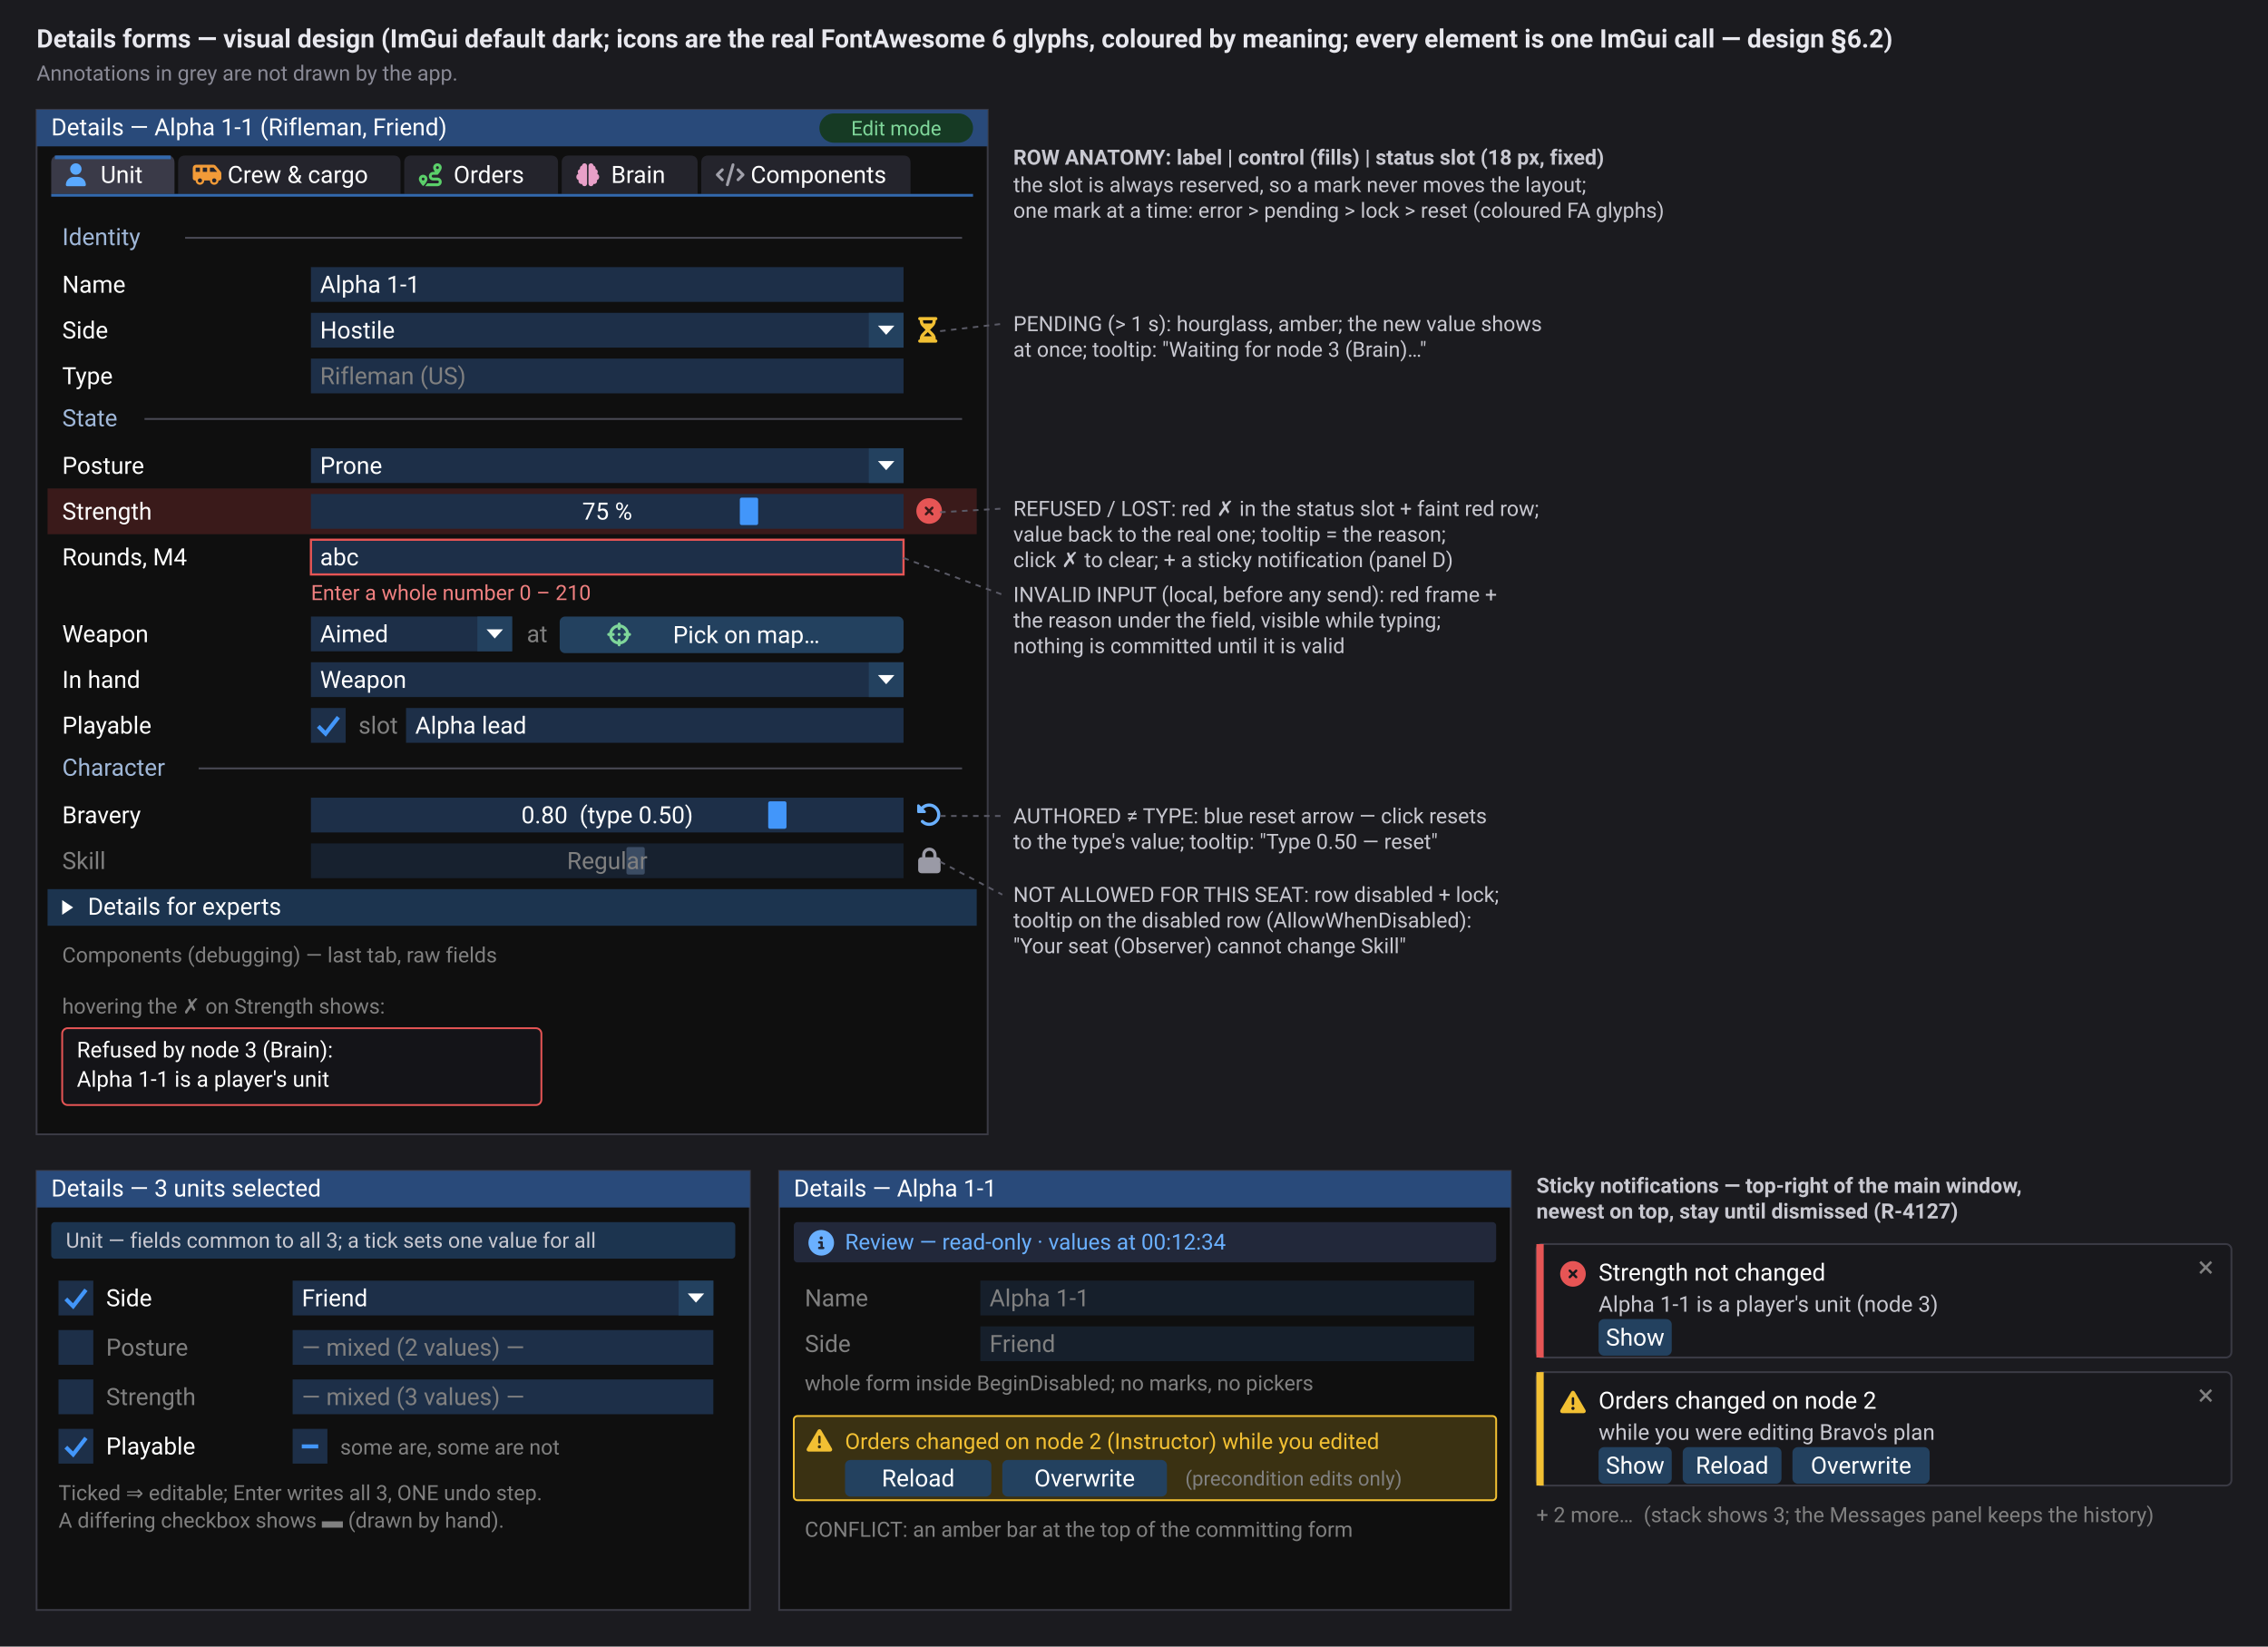
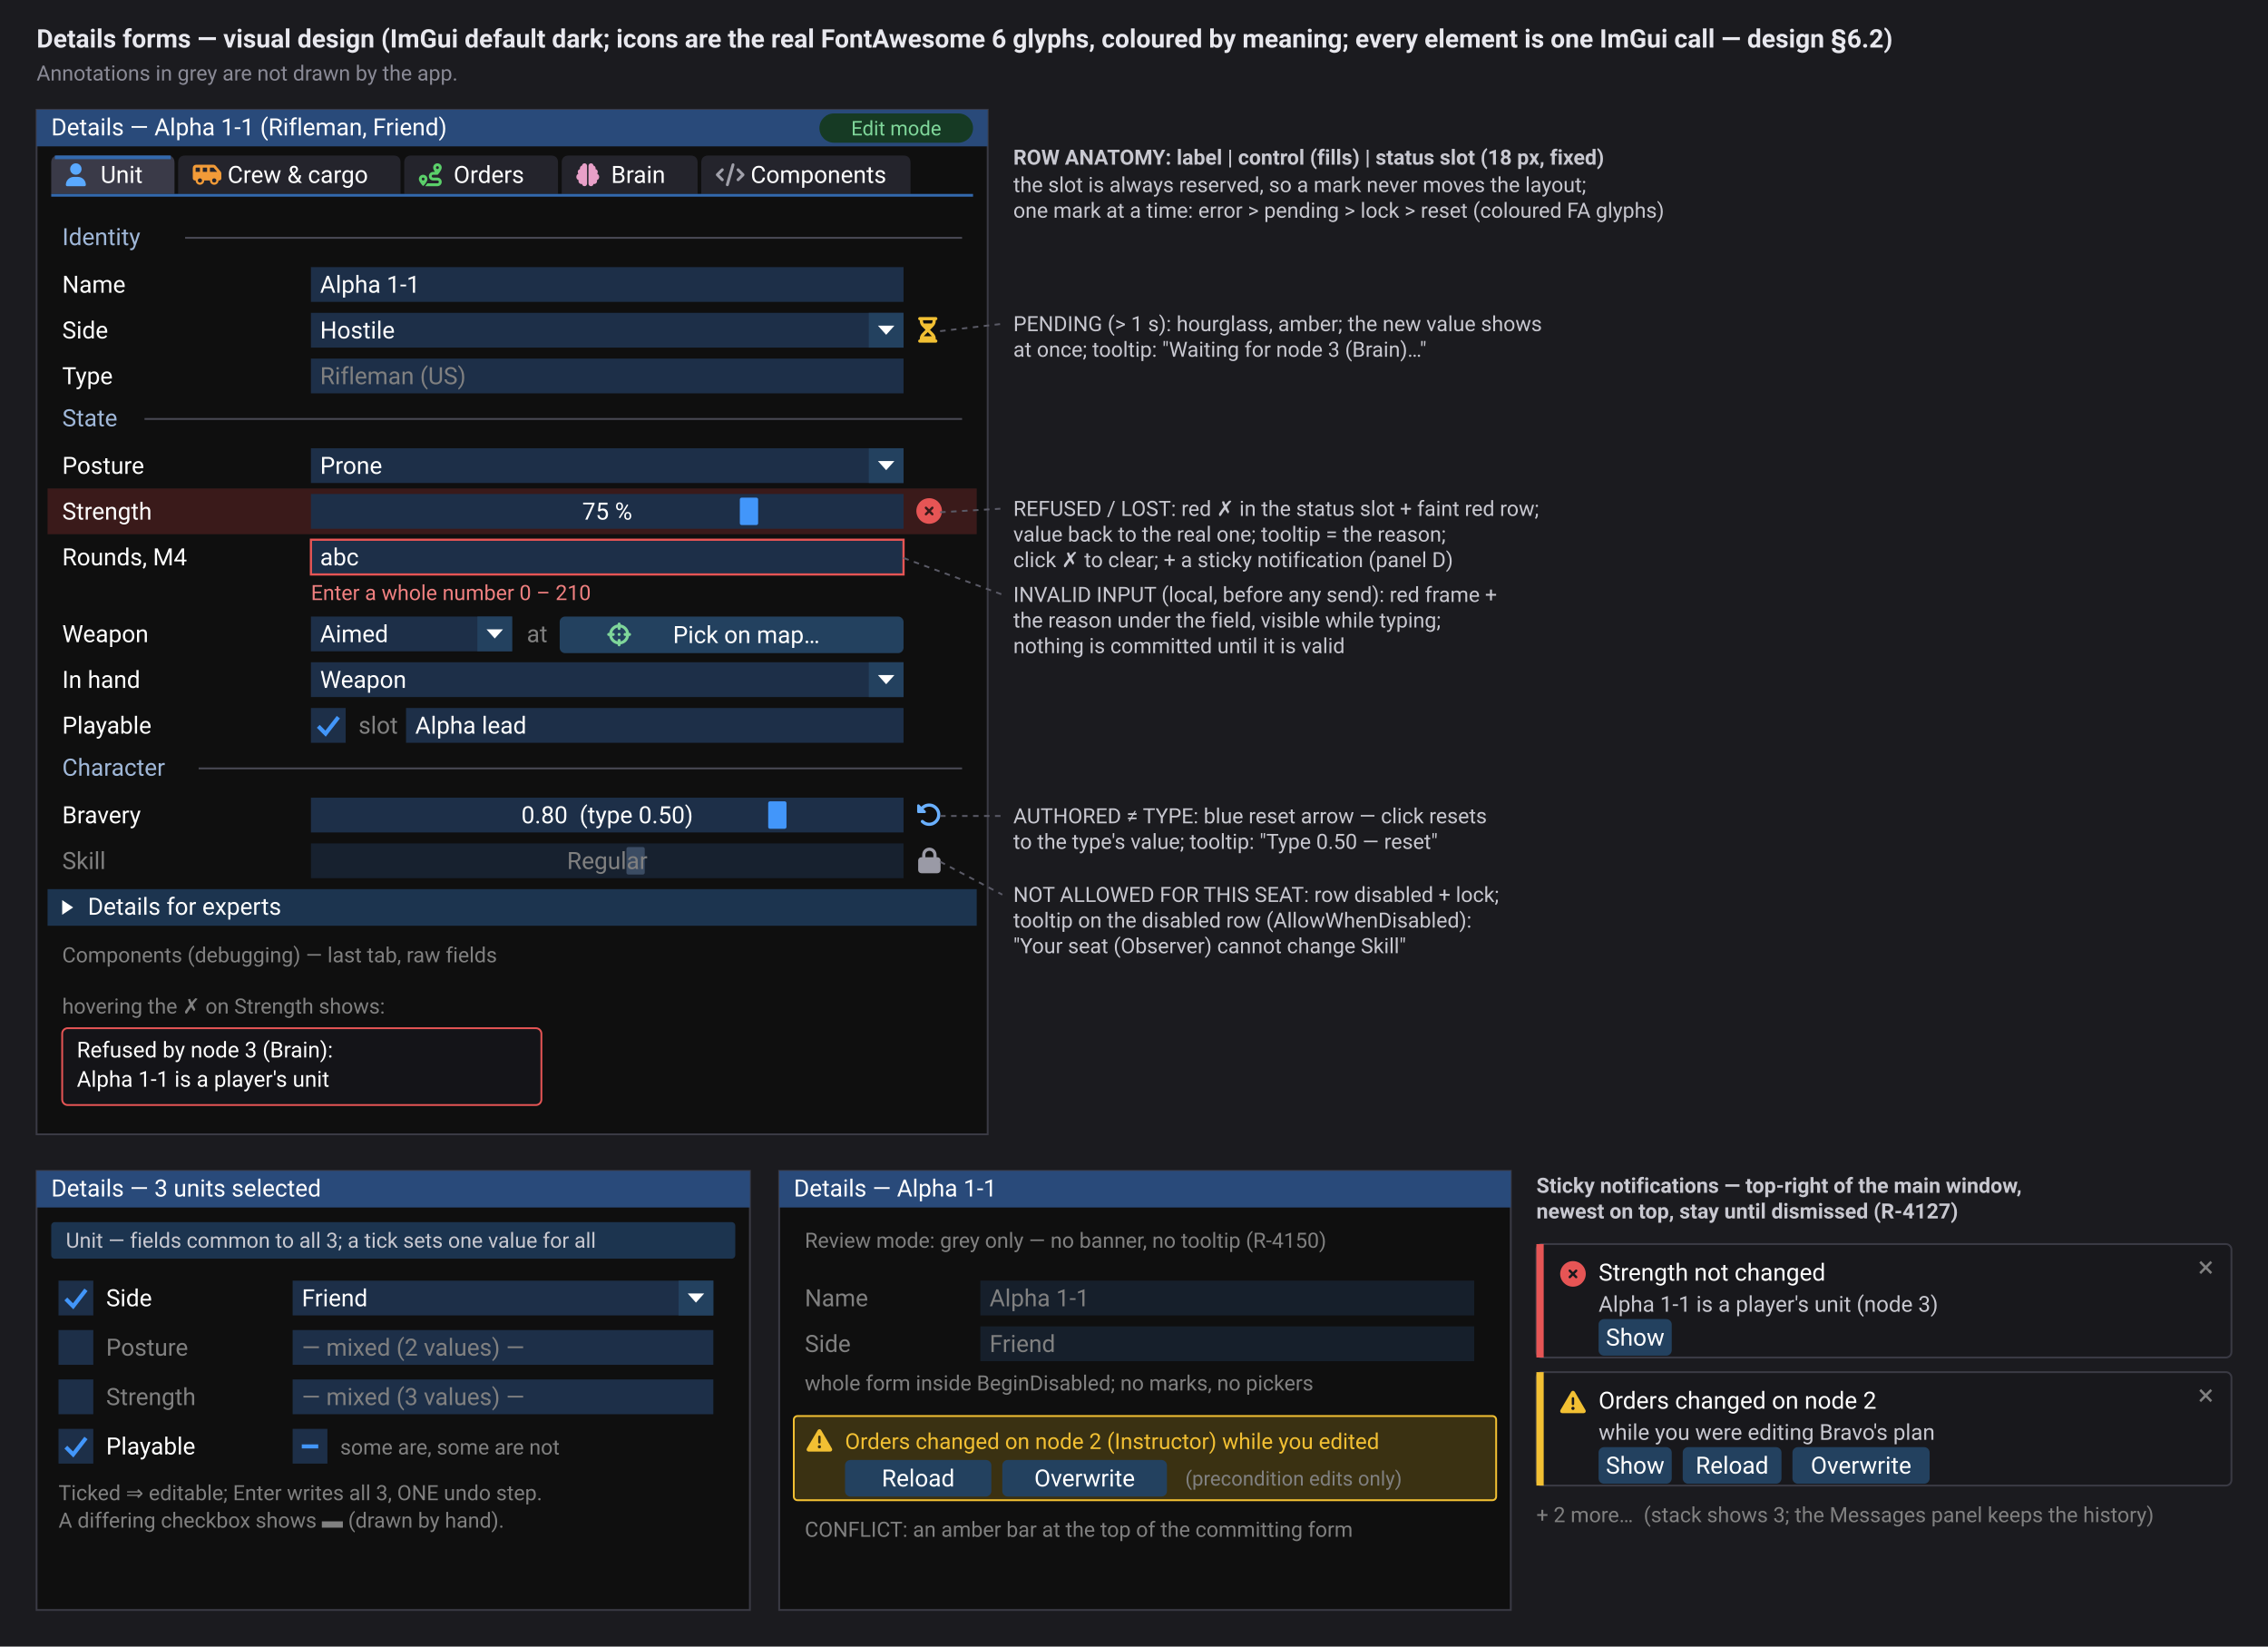
<svg xmlns="http://www.w3.org/2000/svg" width="1240" height="900" viewBox="0 0 1240 900">
  <rect x="0" y="0" width="1240" height="900" fill="#1B1B1F" rx="0" opacity="1" />
  <text x="20" y="26" fill="#E8E8EE" font-size="14" font-family="Roboto, Segoe UI, Arial, sans-serif" text-anchor="start" font-weight="bold" xml:space="preserve">Details forms — visual design (ImGui default dark; icons are the real FontAwesome 6 glyphs, coloured by meaning; every element is one ImGui call — design §6.2)</text>
  <text x="20" y="44" fill="#8A8A96" font-size="11.5" font-family="Roboto, Segoe UI, Arial, sans-serif" text-anchor="start" font-weight="normal" xml:space="preserve">Annotations in grey are not drawn by the app.</text>
  <rect x="20" y="60" width="520" height="560" fill="#0F0F0F" rx="0" stroke="#3A3A44" stroke-width="1" opacity="1" />
  <rect x="20" y="60" width="520" height="20" fill="#294A7A" rx="0" opacity="1" />
  <text x="28" y="74" fill="#FFFFFF" font-size="13" font-family="Roboto, Segoe UI, Arial, sans-serif" text-anchor="start" font-weight="normal" xml:space="preserve">Details — Alpha 1-1 (Rifleman, Friend)</text>
  <path d="M28 106 L28 89 Q28 85 32 85 L91.4 85 Q95.4 85 95.4 89 L95.4 106 Z" fill="#3A3A48" />
  <rect x="30" y="85" width="63.4" height="2" fill="#3369AD" rx="0" opacity="1" />
  <path d="M224 192Q259 192 288 209Q317 226 335 256Q352 286 352 320Q352 354 335 384Q317 414 288 431Q259 448 224 448Q189 448 160 431Q131 414 113 384Q96 354 96 320Q96 286 113 256Q131 226 160 209Q189 192 224 192ZM178 144Q103 142 52 92Q2 41 0 -34Q0 -47 9 -55Q17 -64 30 -64H418Q431 -64 439 -55Q448 -47 448 -34Q446 41 396 92Q345 142 270 144H178Z" fill="#5AA9FF" fill-opacity="1" transform="translate(36,100.2061) scale(0.02441406,-0.02441406)" />
  <text x="55" y="100" fill="#FFFFFF" font-size="13" font-family="Roboto, Segoe UI, Arial, sans-serif" text-anchor="start" font-weight="normal" xml:space="preserve">Unit</text>
  <path d="M97.4 106 L97.4 89 Q97.4 85 101.4 85 L215.0 85 Q219.0 85 219.0 89 L219.0 106 Z" fill="#24242C" />
  <path d="M64 344V256V344V256H160V352H72Q65 351 64 344ZM546 256 465 352 546 256 465 352H384V256H546ZM320 256V352V256V352H224V256H320ZM592 64H576H592H576Q575 23 548 -4Q521 -31 480 -32Q439 -31 412 -4Q385 23 384 64H256Q255 23 228 -4Q201 -31 160 -32Q119 -31 92 -4Q65 23 64 64H48Q28 65 14 78Q1 92 0 112V344Q1 375 21 395Q41 415 72 416H192H465Q495 415 514 393L625 261Q640 244 640 220V112Q639 92 626 78Q612 65 592 64ZM528 64Q527 91 504 106Q480 118 456 106Q433 91 432 64Q433 37 456 22Q480 10 504 22Q527 37 528 64ZM160 16Q187 17 202 40Q214 64 202 88Q187 111 160 112Q133 111 118 88Q106 64 118 40Q133 17 160 16Z" fill="#F29B38" fill-opacity="1" transform="translate(105.4,100.2061) scale(0.02441406,-0.02441406)" />
  <text x="124.4" y="100" fill="#FFFFFF" font-size="13" font-family="Roboto, Segoe UI, Arial, sans-serif" text-anchor="start" font-weight="normal" xml:space="preserve">Crew &amp; cargo</text>
  <path d="M221.0 106 L221.0 89 Q221.0 85 225.0 85 L301.1 85 Q305.1 85 305.1 89 L305.1 106 Z" fill="#24242C" />
  <path d="M512 352Q511 326 496 296Q480 266 461 239Q441 213 427 197Q421 190 413 192H320Q306 192 297 183Q288 174 288 160Q288 146 297 137Q306 128 320 128H416Q457 127 484 100Q511 73 512 32Q511 -9 484 -36Q457 -63 416 -64H140Q153 -49 170 -27Q179 -15 189 0H416Q430 0 439 9Q448 18 448 32Q448 46 439 55Q430 64 416 64H320Q279 65 252 92Q225 119 224 160Q225 201 252 228Q279 255 320 256H360Q344 280 332 305Q321 330 320 352Q321 393 348 420Q375 447 416 448Q457 447 484 420Q511 393 512 352ZM117 -41Q111 -48 107 -52L105 -54Q95 -61 85 -52Q72 -38 52 -13Q32 12 16 41Q1 70 0 96Q1 137 28 164Q55 191 96 192Q137 191 164 164Q191 137 192 96Q191 73 179 47Q166 22 149 -2Q132 -24 118 -40L117 -41ZM128 96Q128 110 119 119Q110 128 96 128Q82 128 73 119Q64 110 64 96Q64 82 73 73Q82 64 96 64Q110 64 119 73Q128 82 128 96ZM416 320Q430 320 439 329Q448 338 448 352Q448 366 439 375Q430 384 416 384Q402 384 393 375Q384 366 384 352Q384 338 393 329Q402 320 416 320Z" fill="#5BD06A" fill-opacity="1" transform="translate(229.0,100.2061) scale(0.02441406,-0.02441406)" />
  <text x="248.0" y="100" fill="#FFFFFF" font-size="13" font-family="Roboto, Segoe UI, Arial, sans-serif" text-anchor="start" font-weight="normal" xml:space="preserve">Orders</text>
  <path d="M307.1 106 L307.1 89 Q307.1 85 311.1 85 L377.4 85 Q381.4 85 381.4 89 L381.4 106 Z" fill="#24242C" />
  <path d="M184 448Q208 447 224 432Q239 416 240 392V-8Q239 -32 224 -48Q208 -63 184 -64Q162 -64 146 -50Q131 -36 128 -14Q120 -16 112 -16Q85 -15 67 3Q49 21 48 48Q48 59 52 69Q29 78 14 98Q0 118 0 144Q0 168 13 187Q25 206 46 216Q32 233 32 256Q32 279 46 296Q60 313 82 319Q80 327 80 336Q80 359 94 376Q107 392 128 398Q131 420 146 434Q162 448 184 448ZM328 448Q350 448 366 434Q381 420 384 398Q405 392 418 376Q432 359 432 336Q432 327 430 319Q452 313 466 296Q480 279 480 256Q480 233 466 216Q487 206 499 187Q512 168 512 144Q512 118 498 98Q483 78 460 69Q464 59 464 48Q463 21 445 3Q427 -15 400 -16Q392 -16 384 -14Q381 -36 366 -50Q350 -64 328 -64Q304 -63 288 -48Q273 -32 272 -8V392Q273 416 288 432Q304 447 328 448Z" fill="#E8A0C8" fill-opacity="1" transform="translate(315.1,100.2061) scale(0.02441406,-0.02441406)" />
  <text x="334.1" y="100" fill="#FFFFFF" font-size="13" font-family="Roboto, Segoe UI, Arial, sans-serif" text-anchor="start" font-weight="normal" xml:space="preserve">Brain</text>
  <path d="M383.4 106 L383.4 89 Q383.4 85 387.4 85 L493.8 85 Q497.8 85 497.8 89 L497.8 106 Z" fill="#24242C" />
  <path d="M393 447Q380 450 368 444Q357 438 353 425L225 -23Q222 -36 228 -48Q234 -59 247 -63Q260 -66 272 -60Q283 -54 287 -41L415 407Q418 420 412 432Q406 443 393 447ZM473 327Q464 317 464 304Q464 291 473 281L563 192L473 103Q464 93 464 80Q464 67 473 57Q483 48 496 48Q509 48 519 57L631 169Q640 179 640 192Q640 205 631 215L519 327Q509 336 496 336Q483 336 473 327ZM167 327Q157 336 144 336Q131 336 121 327L9 215Q0 205 0 192Q0 179 9 169L121 57Q131 48 144 48Q157 48 167 57Q176 67 176 80Q176 93 167 103L77 192L167 281Q176 291 176 304Q176 317 167 327Z" fill="#A0A0AA" fill-opacity="1" transform="translate(391.4,100.2061) scale(0.02441406,-0.02441406)" />
  <text x="410.4" y="100" fill="#FFFFFF" font-size="13" font-family="Roboto, Segoe UI, Arial, sans-serif" text-anchor="start" font-weight="normal" xml:space="preserve">Components</text>
  <rect x="28" y="106" width="504" height="1.5" fill="#3369AD" rx="0" opacity="1" />
  <rect x="448" y="62" width="84" height="16" fill="#163A24" rx="8" opacity="1" />
  <text x="490" y="74" fill="#7FD69A" font-size="11" font-family="Roboto, Segoe UI, Arial, sans-serif" text-anchor="middle" font-weight="normal" xml:space="preserve">Edit mode</text>
  <text x="34" y="134" fill="#9FB7D8" font-size="13" font-family="Roboto, Segoe UI, Arial, sans-serif" text-anchor="start" font-weight="normal" xml:space="preserve">Identity</text>
  <line x1="101.2" y1="130" x2="526" y2="130" stroke="#4A4A55" />
  <text x="34" y="160" fill="#FFFFFF" font-size="13" font-family="Roboto, Segoe UI, Arial, sans-serif" text-anchor="start" font-weight="normal" xml:space="preserve">Name</text>
  <rect x="170" y="146" width="324" height="19" fill="#1D2F48" rx="0" opacity="1" />
  <text x="175" y="160" fill="#FFFFFF" font-size="13" font-family="Roboto, Segoe UI, Arial, sans-serif" text-anchor="start" font-weight="normal" xml:space="preserve">Alpha 1-1</text>
  <text x="34" y="185" fill="#FFFFFF" font-size="13" font-family="Roboto, Segoe UI, Arial, sans-serif" text-anchor="start" font-weight="normal" xml:space="preserve">Side</text>
  <rect x="170" y="171" width="324" height="19" fill="#1D2F48" rx="0" opacity="1" />
  <rect x="475" y="171" width="19" height="19" fill="#23415F" rx="0" opacity="1" />
  <path d="M480 178 l4.5 5 l4.5 -5 z" fill="#FFFFFF" />
  <text x="175" y="185" fill="#FFFFFF" font-size="13" font-family="Roboto, Segoe UI, Arial, sans-serif" text-anchor="start" font-weight="normal" xml:space="preserve">Hostile</text>
  <path d="M32 448Q18 448 9 439Q0 430 0 416Q0 402 9 393Q18 384 32 384V373Q33 307 79 260L147 192L79 124Q33 77 32 11V0Q18 0 9 -9Q0 -18 0 -32Q0 -46 9 -55Q18 -64 32 -64H64H352Q366 -64 375 -55Q384 -46 384 -32Q384 -18 375 -9Q366 0 352 0V11Q351 77 305 124L237 192L305 260Q351 307 352 373V384Q366 384 375 393Q384 402 384 416Q384 430 375 439Q366 448 352 448H320ZM96 373V384V373V384H288V373Q288 344 272 320H112Q96 344 96 373ZM112 64Q117 72 124 79L192 147L260 79Q267 72 272 64H112Z" fill="#F2C033" fill-opacity="1" transform="translate(502,185.5508) scale(0.02734375,-0.02734375)" />
  <text x="34" y="210" fill="#FFFFFF" font-size="13" font-family="Roboto, Segoe UI, Arial, sans-serif" text-anchor="start" font-weight="normal" xml:space="preserve">Type</text>
  <rect x="170" y="196" width="324" height="19" fill="#1D2F48" rx="0" opacity="1" />
  <text x="175" y="210" fill="#808080" font-size="13" font-family="Roboto, Segoe UI, Arial, sans-serif" text-anchor="start" font-weight="normal" xml:space="preserve">Rifleman (US)</text>
  <text x="34" y="233" fill="#9FB7D8" font-size="13" font-family="Roboto, Segoe UI, Arial, sans-serif" text-anchor="start" font-weight="normal" xml:space="preserve">State</text>
  <line x1="79.0" y1="229" x2="526" y2="229" stroke="#4A4A55" />
  <text x="34" y="259" fill="#FFFFFF" font-size="13" font-family="Roboto, Segoe UI, Arial, sans-serif" text-anchor="start" font-weight="normal" xml:space="preserve">Posture</text>
  <rect x="170" y="245" width="324" height="19" fill="#1D2F48" rx="0" opacity="1" />
  <rect x="475" y="245" width="19" height="19" fill="#23415F" rx="0" opacity="1" />
  <path d="M480 252 l4.5 5 l4.5 -5 z" fill="#FFFFFF" />
  <text x="175" y="259" fill="#FFFFFF" font-size="13" font-family="Roboto, Segoe UI, Arial, sans-serif" text-anchor="start" font-weight="normal" xml:space="preserve">Prone</text>
  <rect x="26" y="267" width="508" height="25" fill="#3A1A1A" rx="0" opacity="1" />
  <text x="34" y="284" fill="#FFFFFF" font-size="13" font-family="Roboto, Segoe UI, Arial, sans-serif" text-anchor="start" font-weight="normal" xml:space="preserve">Strength</text>
  <rect x="170" y="270" width="324" height="19" fill="#1D2F48" rx="0" opacity="1" />
  <rect x="404.5" y="272" width="10" height="15" fill="#4296FA" rx="1" opacity="1" />
  <text x="332.0" y="284" fill="#FFFFFF" font-size="13" font-family="Roboto, Segoe UI, Arial, sans-serif" text-anchor="middle" font-weight="normal" xml:space="preserve">75 %</text>
  <path d="M256 -64Q326 -63 384 -30Q442 4 478 64Q512 125 512 192Q512 259 478 320Q442 380 384 414Q326 447 256 448Q186 447 128 414Q70 380 34 320Q0 259 0 192Q0 125 34 64Q70 4 128 -30Q186 -63 256 -64ZM175 273Q192 287 209 273L256 226L303 273Q320 287 337 273Q351 256 337 239L290 192L337 145Q351 128 337 111Q320 97 303 111L256 158L209 111Q192 97 175 111Q161 128 175 145L222 192L175 239Q161 256 175 273Z" fill="#E65555" fill-opacity="1" transform="translate(501,284.5508) scale(0.02734375,-0.02734375)" />
  <text x="34" y="309" fill="#FFFFFF" font-size="13" font-family="Roboto, Segoe UI, Arial, sans-serif" text-anchor="start" font-weight="normal" xml:space="preserve">Rounds, M4</text>
  <rect x="170" y="295" width="324" height="19" fill="#1D2F48" rx="0" stroke="#E65555" stroke-width="1.2" opacity="1" />
  <text x="175" y="309" fill="#FFFFFF" font-size="13" font-family="Roboto, Segoe UI, Arial, sans-serif" text-anchor="start" font-weight="normal" xml:space="preserve">abc</text>
  <text x="170" y="328" fill="#F08080" font-size="11.5" font-family="Roboto, Segoe UI, Arial, sans-serif" text-anchor="start" font-weight="normal" xml:space="preserve">Enter a whole number 0 – 210</text>
  <text x="34" y="351" fill="#FFFFFF" font-size="13" font-family="Roboto, Segoe UI, Arial, sans-serif" text-anchor="start" font-weight="normal" xml:space="preserve">Weapon</text>
  <rect x="170" y="337" width="110" height="19" fill="#1D2F48" rx="0" opacity="1" />
  <rect x="261" y="337" width="19" height="19" fill="#23415F" rx="0" opacity="1" />
  <path d="M266 344 l4.5 5 l4.5 -5 z" fill="#FFFFFF" />
  <text x="175" y="351" fill="#FFFFFF" font-size="13" font-family="Roboto, Segoe UI, Arial, sans-serif" text-anchor="start" font-weight="normal" xml:space="preserve">Aimed</text>
  <text x="288" y="351" fill="#808080" font-size="13" font-family="Roboto, Segoe UI, Arial, sans-serif" text-anchor="start" font-weight="normal" xml:space="preserve">at</text>
  <rect x="306" y="337" width="188" height="20" fill="#23415F" rx="3" opacity="1" />
  <text x="400.0" y="351.5" fill="#FFFFFF" font-size="13" font-family="Roboto, Segoe UI, Arial, sans-serif" text-anchor="middle" font-weight="normal" xml:space="preserve">     Pick on map…</text>
  <path d="M256 448Q270 448 279 439Q288 430 288 416V406Q360 394 409 345Q458 295 470 224H480Q494 224 503 215Q512 206 512 192Q512 178 503 169Q494 160 480 160H470Q458 88 409 39Q359 -10 288 -22V-32Q288 -46 279 -55Q270 -64 256 -64Q242 -64 233 -55Q224 -46 224 -32V-22Q152 -10 103 39Q54 88 42 160H32Q18 160 9 169Q0 178 0 192Q0 206 9 215Q18 224 32 224H42Q54 296 103 345Q152 394 224 406V416Q224 430 233 439Q242 448 256 448ZM107 160Q117 116 149 85Q180 53 224 43V64Q224 78 233 87Q242 96 256 96Q270 96 279 87Q288 78 288 64V43Q332 53 363 85Q395 116 405 160H384Q370 160 361 169Q352 178 352 192Q352 206 361 215Q370 224 384 224H405Q395 268 363 299Q332 331 288 341V320Q288 306 279 297Q270 288 256 288Q242 288 233 297Q224 306 224 320V341Q180 331 149 299Q117 268 107 224H128Q142 224 151 215Q160 206 160 192Q160 178 151 169Q142 160 128 160H107ZM256 224Q270 224 279 215Q288 206 288 192Q288 178 279 169Q270 160 256 160Q242 160 233 169Q224 178 224 192Q224 206 233 215Q242 224 256 224Z" fill="#7FD69A" fill-opacity="1" transform="translate(332,351.6543) scale(0.02539062,-0.02539062)" />
  <text x="34" y="376" fill="#FFFFFF" font-size="13" font-family="Roboto, Segoe UI, Arial, sans-serif" text-anchor="start" font-weight="normal" xml:space="preserve">In hand</text>
  <rect x="170" y="362" width="324" height="19" fill="#1D2F48" rx="0" opacity="1" />
  <rect x="475" y="362" width="19" height="19" fill="#23415F" rx="0" opacity="1" />
  <path d="M480 369 l4.5 5 l4.5 -5 z" fill="#FFFFFF" />
  <text x="175" y="376" fill="#FFFFFF" font-size="13" font-family="Roboto, Segoe UI, Arial, sans-serif" text-anchor="start" font-weight="normal" xml:space="preserve">Weapon</text>
  <text x="34" y="401" fill="#FFFFFF" font-size="13" font-family="Roboto, Segoe UI, Arial, sans-serif" text-anchor="start" font-weight="normal" xml:space="preserve">Playable</text>
  <rect x="170" y="387" width="19" height="19" fill="#1D2F48" rx="0" opacity="1" />
  <path d="M174 397 l4 4 l7 -9" stroke="#4296FA" stroke-width="2.2" fill="none" />
  <text x="196" y="401" fill="#808080" font-size="13" font-family="Roboto, Segoe UI, Arial, sans-serif" text-anchor="start" font-weight="normal" xml:space="preserve">slot</text>
  <rect x="222" y="387" width="272" height="19" fill="#1D2F48" rx="0" opacity="1" />
  <text x="227" y="401" fill="#FFFFFF" font-size="13" font-family="Roboto, Segoe UI, Arial, sans-serif" text-anchor="start" font-weight="normal" xml:space="preserve">Alpha lead</text>
  <text x="34" y="424" fill="#9FB7D8" font-size="13" font-family="Roboto, Segoe UI, Arial, sans-serif" text-anchor="start" font-weight="normal" xml:space="preserve">Character</text>
  <line x1="108.6" y1="420" x2="526" y2="420" stroke="#4A4A55" />
  <text x="34" y="450" fill="#FFFFFF" font-size="13" font-family="Roboto, Segoe UI, Arial, sans-serif" text-anchor="start" font-weight="normal" xml:space="preserve">Bravery</text>
  <rect x="170" y="436" width="324" height="19" fill="#1D2F48" rx="0" opacity="1" />
  <rect x="420.0" y="438" width="10" height="15" fill="#4296FA" rx="1" opacity="1" />
  <text x="332.0" y="450" fill="#FFFFFF" font-size="13" font-family="Roboto, Segoe UI, Arial, sans-serif" text-anchor="middle" font-weight="normal" xml:space="preserve">0.80  (type 0.50)</text>
  <path d="M49 224H40H49H40Q18 226 16 248V376Q17 392 31 398Q45 404 57 393L99 351Q143 395 200 409Q257 423 313 409Q370 394 414 350Q458 306 473 249Q487 192 473 135Q458 78 414 34Q370 -10 313 -25Q256 -39 199 -25Q142 -10 98 34Q88 43 88 56Q88 69 98 79Q107 88 120 88Q133 88 143 79Q192 32 256 32Q320 32 369 79Q416 128 416 192Q416 256 369 305Q320 352 257 352Q193 352 144 306L185 265Q196 253 190 239Q184 225 168 224H49Z" fill="#6AB0FF" fill-opacity="1" transform="translate(501,450.5508) scale(0.02734375,-0.02734375)" />
  <text x="34" y="475" fill="#808080" font-size="13" font-family="Roboto, Segoe UI, Arial, sans-serif" text-anchor="start" font-weight="normal" xml:space="preserve">Skill</text>
  <rect x="170" y="461" width="324" height="19" fill="#1D2F48" rx="0" opacity="0.55" />
  <rect x="342.5" y="463" width="10" height="15" fill="#3B4C63" rx="1" opacity="1" />
  <text x="332.0" y="475" fill="#808080" font-size="13" font-family="Roboto, Segoe UI, Arial, sans-serif" text-anchor="middle" font-weight="normal" xml:space="preserve">Regular</text>
  <path d="M144 304V256V304V256H304V304Q303 338 281 361Q258 383 224 384Q190 383 167 361Q145 338 144 304ZM80 256V304V256V304Q82 365 122 406Q163 446 224 448Q285 446 326 406Q366 365 368 304V256H384Q411 255 429 237Q447 219 448 192V0Q447 -27 429 -45Q411 -63 384 -64H64Q37 -63 19 -45Q1 -27 0 0V192Q1 219 19 237Q37 255 64 256H80Z" fill="#9A9AA6" fill-opacity="1" transform="translate(502,475.5508) scale(0.02734375,-0.02734375)" />
  <rect x="26" y="486" width="508" height="20" fill="#1C344F" rx="0" opacity="1" />
  <path d="M34 492 l6 4 l-6 4 z" fill="#FFFFFF" />
  <text x="48" y="500" fill="#FFFFFF" font-size="13" font-family="Roboto, Segoe UI, Arial, sans-serif" text-anchor="start" font-weight="normal" xml:space="preserve">Details for experts</text>
  <text x="34" y="526" fill="#808080" font-size="11.5" font-family="Roboto, Segoe UI, Arial, sans-serif" text-anchor="start" font-weight="normal" xml:space="preserve">Components (debugging) — last tab, raw fields</text>
  <path d="M514 181 L548 177" stroke="#5A5A66" stroke-width="1" stroke-dasharray="3 3" fill="none" />
  <text x="554" y="181" fill="#C8C8D0" font-size="11.5" font-family="Roboto, Segoe UI, Arial, sans-serif" text-anchor="start" font-weight="normal" xml:space="preserve">PENDING (&gt; 1 s): hourglass, amber; the new value shows</text>
  <text x="554" y="195" fill="#C8C8D0" font-size="11.5" font-family="Roboto, Segoe UI, Arial, sans-serif" text-anchor="start" font-weight="normal" xml:space="preserve">at once; tooltip: "Waiting for node 3 (Brain)…"</text>
  <path d="M514 280 L548 278" stroke="#5A5A66" stroke-width="1" stroke-dasharray="3 3" fill="none" />
  <text x="554" y="282" fill="#C8C8D0" font-size="11.5" font-family="Roboto, Segoe UI, Arial, sans-serif" text-anchor="start" font-weight="normal" xml:space="preserve">REFUSED / LOST: red ✗ in the status slot + faint red row;</text>
  <text x="554" y="296" fill="#C8C8D0" font-size="11.5" font-family="Roboto, Segoe UI, Arial, sans-serif" text-anchor="start" font-weight="normal" xml:space="preserve">value back to the real one; tooltip = the reason;</text>
  <text x="554" y="310" fill="#C8C8D0" font-size="11.5" font-family="Roboto, Segoe UI, Arial, sans-serif" text-anchor="start" font-weight="normal" xml:space="preserve">click ✗ to clear; + a sticky notification (panel D)</text>
  <path d="M494 305 L548 325" stroke="#5A5A66" stroke-width="1" stroke-dasharray="3 3" fill="none" />
  <text x="554" y="329" fill="#C8C8D0" font-size="11.5" font-family="Roboto, Segoe UI, Arial, sans-serif" text-anchor="start" font-weight="normal" xml:space="preserve">INVALID INPUT (local, before any send): red frame +</text>
  <text x="554" y="343" fill="#C8C8D0" font-size="11.5" font-family="Roboto, Segoe UI, Arial, sans-serif" text-anchor="start" font-weight="normal" xml:space="preserve">the reason under the field, visible while typing;</text>
  <text x="554" y="357" fill="#C8C8D0" font-size="11.5" font-family="Roboto, Segoe UI, Arial, sans-serif" text-anchor="start" font-weight="normal" xml:space="preserve">nothing is committed until it is valid</text>
  <path d="M514 446 L548 446" stroke="#5A5A66" stroke-width="1" stroke-dasharray="3 3" fill="none" />
  <text x="554" y="450" fill="#C8C8D0" font-size="11.5" font-family="Roboto, Segoe UI, Arial, sans-serif" text-anchor="start" font-weight="normal" xml:space="preserve">AUTHORED ≠ TYPE: blue reset arrow — click resets</text>
  <text x="554" y="464" fill="#C8C8D0" font-size="11.5" font-family="Roboto, Segoe UI, Arial, sans-serif" text-anchor="start" font-weight="normal" xml:space="preserve">to the type's value; tooltip: "Type 0.50 — reset"</text>
  <path d="M514 471 L548 489" stroke="#5A5A66" stroke-width="1" stroke-dasharray="3 3" fill="none" />
  <text x="554" y="493" fill="#C8C8D0" font-size="11.5" font-family="Roboto, Segoe UI, Arial, sans-serif" text-anchor="start" font-weight="normal" xml:space="preserve">NOT ALLOWED FOR THIS SEAT: row disabled + lock;</text>
  <text x="554" y="507" fill="#C8C8D0" font-size="11.5" font-family="Roboto, Segoe UI, Arial, sans-serif" text-anchor="start" font-weight="normal" xml:space="preserve">tooltip on the disabled row (AllowWhenDisabled):</text>
  <text x="554" y="521" fill="#C8C8D0" font-size="11.5" font-family="Roboto, Segoe UI, Arial, sans-serif" text-anchor="start" font-weight="normal" xml:space="preserve">"Your seat (Observer) cannot change Skill"</text>
  <text x="554" y="90" fill="#C8C8D0" font-size="11.5" font-family="Roboto, Segoe UI, Arial, sans-serif" text-anchor="start" font-weight="bold" xml:space="preserve">ROW ANATOMY: label | control (fills) | status slot (18 px, fixed)</text>
  <text x="554" y="105" fill="#C8C8D0" font-size="11.5" font-family="Roboto, Segoe UI, Arial, sans-serif" text-anchor="start" font-weight="normal" xml:space="preserve">the slot is always reserved, so a mark never moves the layout;</text>
  <text x="554" y="119" fill="#C8C8D0" font-size="11.5" font-family="Roboto, Segoe UI, Arial, sans-serif" text-anchor="start" font-weight="normal" xml:space="preserve">one mark at a time: error &gt; pending &gt; lock &gt; reset (coloured FA glyphs)</text>
  <text x="34" y="554" fill="#808080" font-size="11.5" font-family="Roboto, Segoe UI, Arial, sans-serif" text-anchor="start" font-weight="normal" xml:space="preserve">hovering the ✗ on Strength shows:</text>
  <rect x="34" y="562" width="262" height="42" fill="#141418" rx="3" stroke="#E65555" stroke-width="1" opacity="1" />
  <text x="42" y="578" fill="#FFFFFF" font-size="12" font-family="Roboto, Segoe UI, Arial, sans-serif" text-anchor="start" font-weight="normal" xml:space="preserve">Refused by node 3 (Brain):</text>
  <text x="42" y="594" fill="#FFFFFF" font-size="12" font-family="Roboto, Segoe UI, Arial, sans-serif" text-anchor="start" font-weight="normal" xml:space="preserve">Alpha 1-1 is a player's unit</text>
  <rect x="20" y="640" width="390" height="240" fill="#0F0F0F" rx="0" stroke="#3A3A44" stroke-width="1" opacity="1" />
  <rect x="20" y="640" width="390" height="20" fill="#294A7A" rx="0" opacity="1" />
  <text x="28" y="654" fill="#FFFFFF" font-size="13" font-family="Roboto, Segoe UI, Arial, sans-serif" text-anchor="start" font-weight="normal" xml:space="preserve">Details — 3 units selected</text>
  <rect x="28" y="668" width="374" height="20" fill="#1C344F" rx="2" opacity="1" />
  <text x="36" y="682" fill="#C8C8D0" font-size="11.5" font-family="Roboto, Segoe UI, Arial, sans-serif" text-anchor="start" font-weight="normal" xml:space="preserve">Unit — fields common to all 3; a tick sets one value for all</text>
  <rect x="32" y="700" width="19" height="19" fill="#1D2F48" rx="0" opacity="1" />
  <path d="M36 710 l4 4 l7 -9" stroke="#4296FA" stroke-width="2.2" fill="none" />
  <text x="58" y="714" fill="#FFFFFF" font-size="13" font-family="Roboto, Segoe UI, Arial, sans-serif" text-anchor="start" font-weight="normal" xml:space="preserve">Side</text>
  <rect x="160" y="700" width="230" height="19" fill="#1D2F48" rx="0" opacity="1" />
  <rect x="371" y="700" width="19" height="19" fill="#23415F" rx="0" opacity="1" />
  <path d="M376 707 l4.5 5 l4.5 -5 z" fill="#FFFFFF" />
  <text x="165" y="714" fill="#FFFFFF" font-size="13" font-family="Roboto, Segoe UI, Arial, sans-serif" text-anchor="start" font-weight="normal" xml:space="preserve">Friend</text>
  <rect x="32" y="727" width="19" height="19" fill="#1D2F48" rx="0" opacity="1" />
  <text x="58" y="741" fill="#808080" font-size="13" font-family="Roboto, Segoe UI, Arial, sans-serif" text-anchor="start" font-weight="normal" xml:space="preserve">Posture</text>
  <rect x="160" y="727" width="230" height="19" fill="#1D2F48" rx="0" opacity="1" />
  <text x="165" y="741" fill="#808080" font-size="13" font-family="Roboto, Segoe UI, Arial, sans-serif" text-anchor="start" font-weight="normal" xml:space="preserve">— mixed (2 values) —</text>
  <rect x="32" y="754" width="19" height="19" fill="#1D2F48" rx="0" opacity="1" />
  <text x="58" y="768" fill="#808080" font-size="13" font-family="Roboto, Segoe UI, Arial, sans-serif" text-anchor="start" font-weight="normal" xml:space="preserve">Strength</text>
  <rect x="160" y="754" width="230" height="19" fill="#1D2F48" rx="0" opacity="1" />
  <text x="165" y="768" fill="#808080" font-size="13" font-family="Roboto, Segoe UI, Arial, sans-serif" text-anchor="start" font-weight="normal" xml:space="preserve">— mixed (3 values) —</text>
  <rect x="32" y="781" width="19" height="19" fill="#1D2F48" rx="0" opacity="1" />
  <path d="M36 791 l4 4 l7 -9" stroke="#4296FA" stroke-width="2.2" fill="none" />
  <text x="58" y="795" fill="#FFFFFF" font-size="13" font-family="Roboto, Segoe UI, Arial, sans-serif" text-anchor="start" font-weight="normal" xml:space="preserve">Playable</text>
  <rect x="160" y="781" width="19" height="19" fill="#1D2F48" rx="0" opacity="1" />
  <rect x="165" y="789.5" width="9" height="2.2" fill="#4296FA" rx="0" opacity="1" />
  <text x="186" y="795" fill="#808080" font-size="11.5" font-family="Roboto, Segoe UI, Arial, sans-serif" text-anchor="start" font-weight="normal" xml:space="preserve">some are, some are not</text>
  <text x="32" y="820" fill="#808080" font-size="11.5" font-family="Roboto, Segoe UI, Arial, sans-serif" text-anchor="start" font-weight="normal" xml:space="preserve">Ticked ⇒ editable; Enter writes all 3, ONE undo step.</text>
  <text x="32" y="835" fill="#808080" font-size="11.5" font-family="Roboto, Segoe UI, Arial, sans-serif" text-anchor="start" font-weight="normal" xml:space="preserve">A differing checkbox shows ▬ (drawn by hand).</text>
  <rect x="426" y="640" width="400" height="240" fill="#0F0F0F" rx="0" stroke="#3A3A44" stroke-width="1" opacity="1" />
  <rect x="426" y="640" width="400" height="20" fill="#294A7A" rx="0" opacity="1" />
  <text x="434" y="654" fill="#FFFFFF" font-size="13" font-family="Roboto, Segoe UI, Arial, sans-serif" text-anchor="start" font-weight="normal" xml:space="preserve">Details — Alpha 1-1</text>
-   <rect x="434" y="668" width="384" height="22" fill="#22283A" rx="2" opacity="1" />
-   <path d="M256 -64Q326 -63 384 -30Q442 4 478 64Q512 125 512 192Q512 259 478 320Q442 380 384 414Q326 447 256 448Q186 447 128 414Q70 380 34 320Q0 259 0 192Q0 125 34 64Q70 4 128 -30Q186 -63 256 -64ZM216 112H240H216H240V176H216Q194 178 192 200Q194 222 216 224H264Q286 222 288 200V112H296Q318 110 320 88Q318 66 296 64H216Q194 66 192 88Q194 110 216 112ZM256 320Q270 320 279 311Q288 302 288 288Q288 274 279 265Q270 256 256 256Q242 256 233 265Q224 274 224 288Q224 302 233 311Q242 320 256 320Z" fill="#6AB0FF" fill-opacity="1" transform="translate(442,684.5508) scale(0.02734375,-0.02734375)" />
-   <text x="462" y="683" fill="#6AB0FF" font-size="12" font-family="Roboto, Segoe UI, Arial, sans-serif" text-anchor="start" font-weight="normal" xml:space="preserve">Review — read-only · values at 00:12:34</text>
+   <text x="440" y="682" fill="#808080" font-size="11.5" font-family="Roboto, Segoe UI, Arial, sans-serif" text-anchor="start" font-weight="normal" xml:space="preserve">Review mode: grey only — no banner, no tooltip (R-4150)</text>
  <text x="440" y="714" fill="#808080" font-size="13" font-family="Roboto, Segoe UI, Arial, sans-serif" text-anchor="start" font-weight="normal" xml:space="preserve">Name</text>
  <rect x="536" y="700" width="270" height="19" fill="#1D2F48" rx="0" opacity="0.5" />
  <text x="541" y="714" fill="#808080" font-size="13" font-family="Roboto, Segoe UI, Arial, sans-serif" text-anchor="start" font-weight="normal" xml:space="preserve">Alpha 1-1</text>
  <text x="440" y="739" fill="#808080" font-size="13" font-family="Roboto, Segoe UI, Arial, sans-serif" text-anchor="start" font-weight="normal" xml:space="preserve">Side</text>
  <rect x="536" y="725" width="270" height="19" fill="#1D2F48" rx="0" opacity="0.5" />
  <text x="541" y="739" fill="#808080" font-size="13" font-family="Roboto, Segoe UI, Arial, sans-serif" text-anchor="start" font-weight="normal" xml:space="preserve">Friend</text>
  <text x="440" y="760" fill="#808080" font-size="11.5" font-family="Roboto, Segoe UI, Arial, sans-serif" text-anchor="start" font-weight="normal" xml:space="preserve">whole form inside BeginDisabled; no marks, no pickers</text>
  <rect x="434" y="774" width="384" height="46" fill="#3A3112" rx="2" stroke="#F2C033" stroke-width="1" opacity="1" />
  <path d="M256 416Q279 415 291 396L507 28Q517 8 507 -12Q495 -31 472 -32H40Q17 -31 5 -12Q-5 8 5 28L222 396Q234 415 256 416ZM256 288Q234 286 232 264V152Q234 130 256 128Q278 130 280 152V264Q278 286 256 288ZM288 64Q288 78 279 87Q270 96 256 96Q242 96 233 87Q224 78 224 64Q224 50 233 41Q242 32 256 32Q270 32 279 41Q288 50 288 64Z" fill="#F2C033" fill-opacity="1" transform="translate(441,792.5508) scale(0.02734375,-0.02734375)" />
  <text x="462" y="792" fill="#F2C033" font-size="12" font-family="Roboto, Segoe UI, Arial, sans-serif" text-anchor="start" font-weight="normal" xml:space="preserve">Orders changed on node 2 (Instructor) while you edited</text>
  <rect x="462" y="798" width="80" height="20" fill="#23415F" rx="3" opacity="1" />
  <text x="502.0" y="812.5" fill="#FFFFFF" font-size="13" font-family="Roboto, Segoe UI, Arial, sans-serif" text-anchor="middle" font-weight="normal" xml:space="preserve">Reload</text>
  <rect x="548" y="798" width="90" height="20" fill="#23415F" rx="3" opacity="1" />
  <text x="593.0" y="812.5" fill="#FFFFFF" font-size="13" font-family="Roboto, Segoe UI, Arial, sans-serif" text-anchor="middle" font-weight="normal" xml:space="preserve">Overwrite</text>
  <text x="648" y="812" fill="#808080" font-size="11" font-family="Roboto, Segoe UI, Arial, sans-serif" text-anchor="start" font-weight="normal" xml:space="preserve">(precondition edits only)</text>
  <text x="440" y="840" fill="#808080" font-size="11.5" font-family="Roboto, Segoe UI, Arial, sans-serif" text-anchor="start" font-weight="normal" xml:space="preserve">CONFLICT: an amber bar at the top of the committing form</text>
  <text x="840" y="652" fill="#C8C8D0" font-size="11.5" font-family="Roboto, Segoe UI, Arial, sans-serif" text-anchor="start" font-weight="bold" xml:space="preserve">Sticky notifications — top-right of the main window,</text>
  <text x="840" y="666" fill="#C8C8D0" font-size="11.5" font-family="Roboto, Segoe UI, Arial, sans-serif" text-anchor="start" font-weight="bold" xml:space="preserve">newest on top, stay until dismissed (R-4127)</text>
  <rect x="840" y="680" width="380" height="62" fill="#18181C" rx="3" stroke="#3A3A44" stroke-width="1" opacity="1" />
  <rect x="840" y="680" width="4" height="62" fill="#E65555" rx="0" opacity="1" />
  <path d="M256 -64Q326 -63 384 -30Q442 4 478 64Q512 125 512 192Q512 259 478 320Q442 380 384 414Q326 447 256 448Q186 447 128 414Q70 380 34 320Q0 259 0 192Q0 125 34 64Q70 4 128 -30Q186 -63 256 -64ZM175 273Q192 287 209 273L256 226L303 273Q320 287 337 273Q351 256 337 239L290 192L337 145Q351 128 337 111Q320 97 303 111L256 158L209 111Q192 97 175 111Q161 128 175 145L222 192L175 239Q161 256 175 273Z" fill="#E65555" fill-opacity="1" transform="translate(853,701.5508) scale(0.02734375,-0.02734375)" />
  <text x="874" y="700" fill="#FFFFFF" font-size="13" font-family="Roboto, Segoe UI, Arial, sans-serif" text-anchor="start" font-weight="normal" xml:space="preserve">Strength not changed</text>
  <text x="874" y="717" fill="#C8C8D0" font-size="12" font-family="Roboto, Segoe UI, Arial, sans-serif" text-anchor="start" font-weight="normal" xml:space="preserve">Alpha 1-1 is a player's unit (node 3)</text>
  <rect x="874" y="721" width="40" height="20" fill="#23415F" rx="3" opacity="1" />
  <text x="894.0" y="735.5" fill="#FFFFFF" font-size="13" font-family="Roboto, Segoe UI, Arial, sans-serif" text-anchor="middle" font-weight="normal" xml:space="preserve">Show</text>
  <text x="1206" y="698" fill="#808080" font-size="16" font-family="Roboto, Segoe UI, Arial, sans-serif" text-anchor="middle" font-weight="normal" xml:space="preserve">×</text>
  <rect x="840" y="750" width="380" height="62" fill="#18181C" rx="3" stroke="#3A3A44" stroke-width="1" opacity="1" />
  <rect x="840" y="750" width="4" height="62" fill="#F2C033" rx="0" opacity="1" />
  <path d="M256 416Q279 415 291 396L507 28Q517 8 507 -12Q495 -31 472 -32H40Q17 -31 5 -12Q-5 8 5 28L222 396Q234 415 256 416ZM256 288Q234 286 232 264V152Q234 130 256 128Q278 130 280 152V264Q278 286 256 288ZM288 64Q288 78 279 87Q270 96 256 96Q242 96 233 87Q224 78 224 64Q224 50 233 41Q242 32 256 32Q270 32 279 41Q288 50 288 64Z" fill="#F2C033" fill-opacity="1" transform="translate(853,771.5508) scale(0.02734375,-0.02734375)" />
  <text x="874" y="770" fill="#FFFFFF" font-size="13" font-family="Roboto, Segoe UI, Arial, sans-serif" text-anchor="start" font-weight="normal" xml:space="preserve">Orders changed on node 2</text>
  <text x="874" y="787" fill="#C8C8D0" font-size="12" font-family="Roboto, Segoe UI, Arial, sans-serif" text-anchor="start" font-weight="normal" xml:space="preserve">while you were editing Bravo's plan</text>
  <rect x="874" y="791" width="40" height="20" fill="#23415F" rx="3" opacity="1" />
  <text x="894.0" y="805.5" fill="#FFFFFF" font-size="13" font-family="Roboto, Segoe UI, Arial, sans-serif" text-anchor="middle" font-weight="normal" xml:space="preserve">Show</text>
  <rect x="920" y="791" width="54" height="20" fill="#23415F" rx="3" opacity="1" />
  <text x="947.0" y="805.5" fill="#FFFFFF" font-size="13" font-family="Roboto, Segoe UI, Arial, sans-serif" text-anchor="middle" font-weight="normal" xml:space="preserve">Reload</text>
  <rect x="980" y="791" width="75" height="20" fill="#23415F" rx="3" opacity="1" />
  <text x="1017.5" y="805.5" fill="#FFFFFF" font-size="13" font-family="Roboto, Segoe UI, Arial, sans-serif" text-anchor="middle" font-weight="normal" xml:space="preserve">Overwrite</text>
  <text x="1206" y="768" fill="#808080" font-size="16" font-family="Roboto, Segoe UI, Arial, sans-serif" text-anchor="middle" font-weight="normal" xml:space="preserve">×</text>
  <text x="840" y="832" fill="#808080" font-size="11.5" font-family="Roboto, Segoe UI, Arial, sans-serif" text-anchor="start" font-weight="normal" xml:space="preserve">+ 2 more…  (stack shows 3; the Messages panel keeps the history)</text>
</svg>
